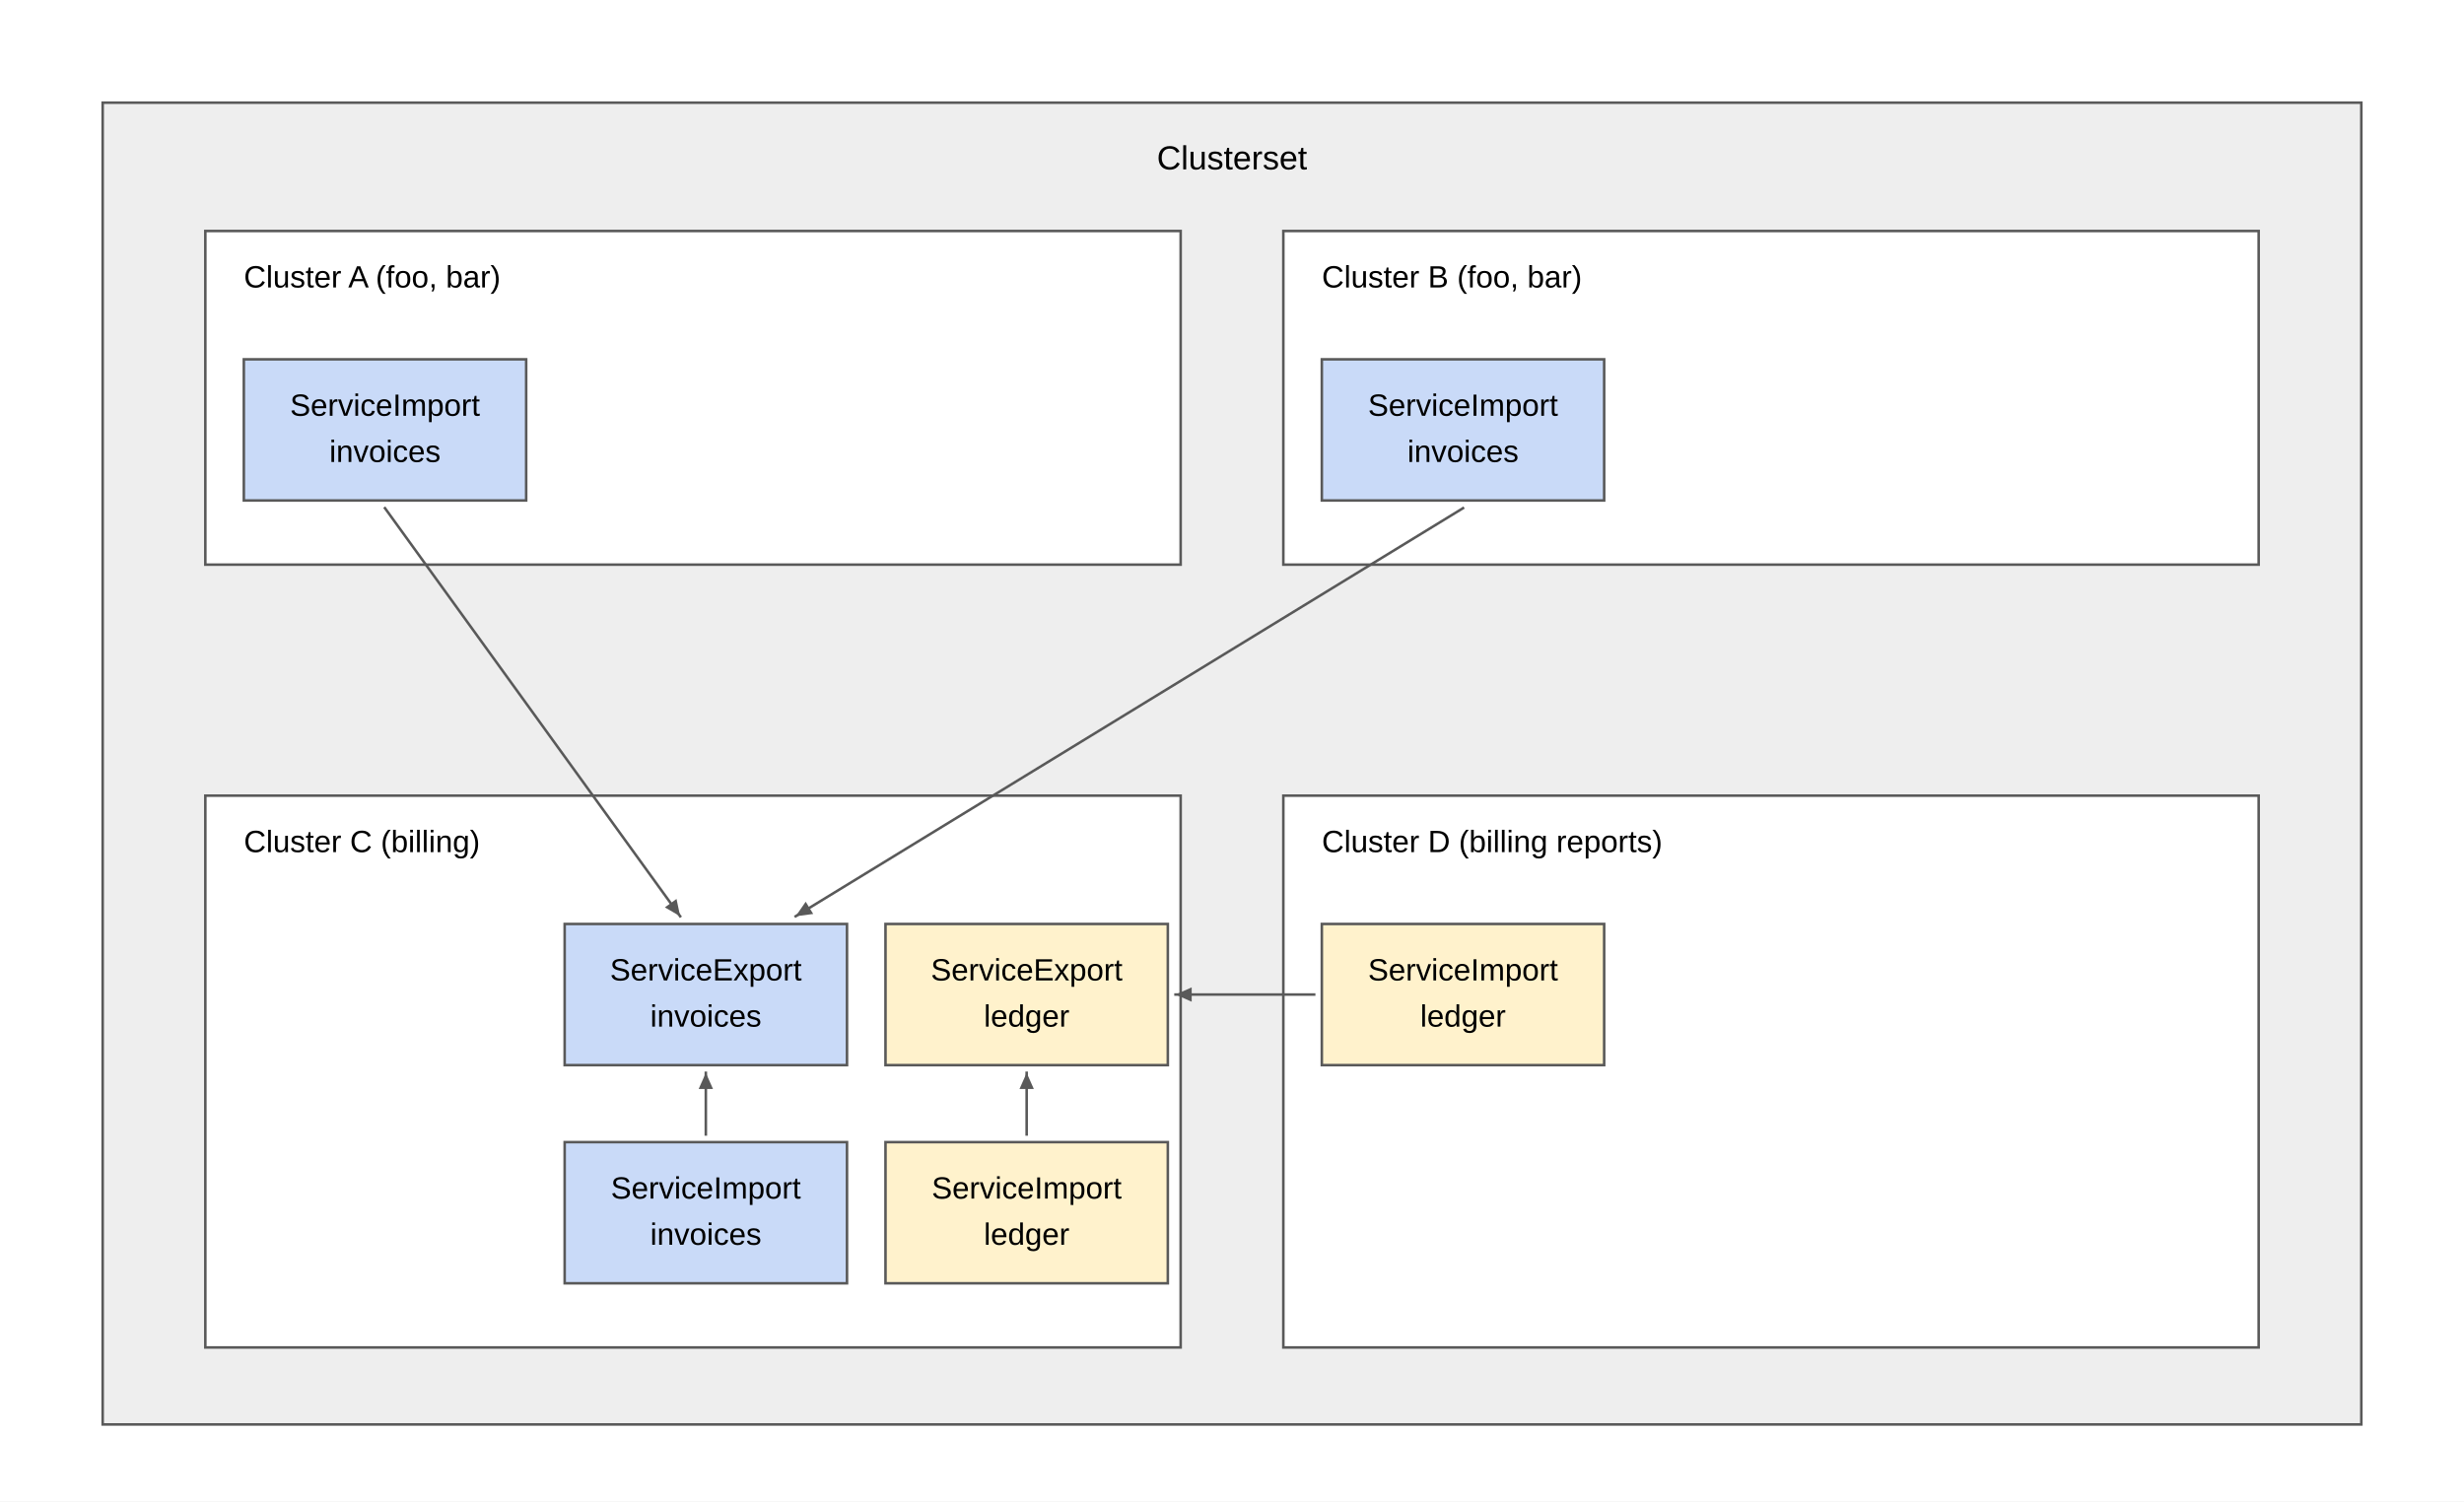
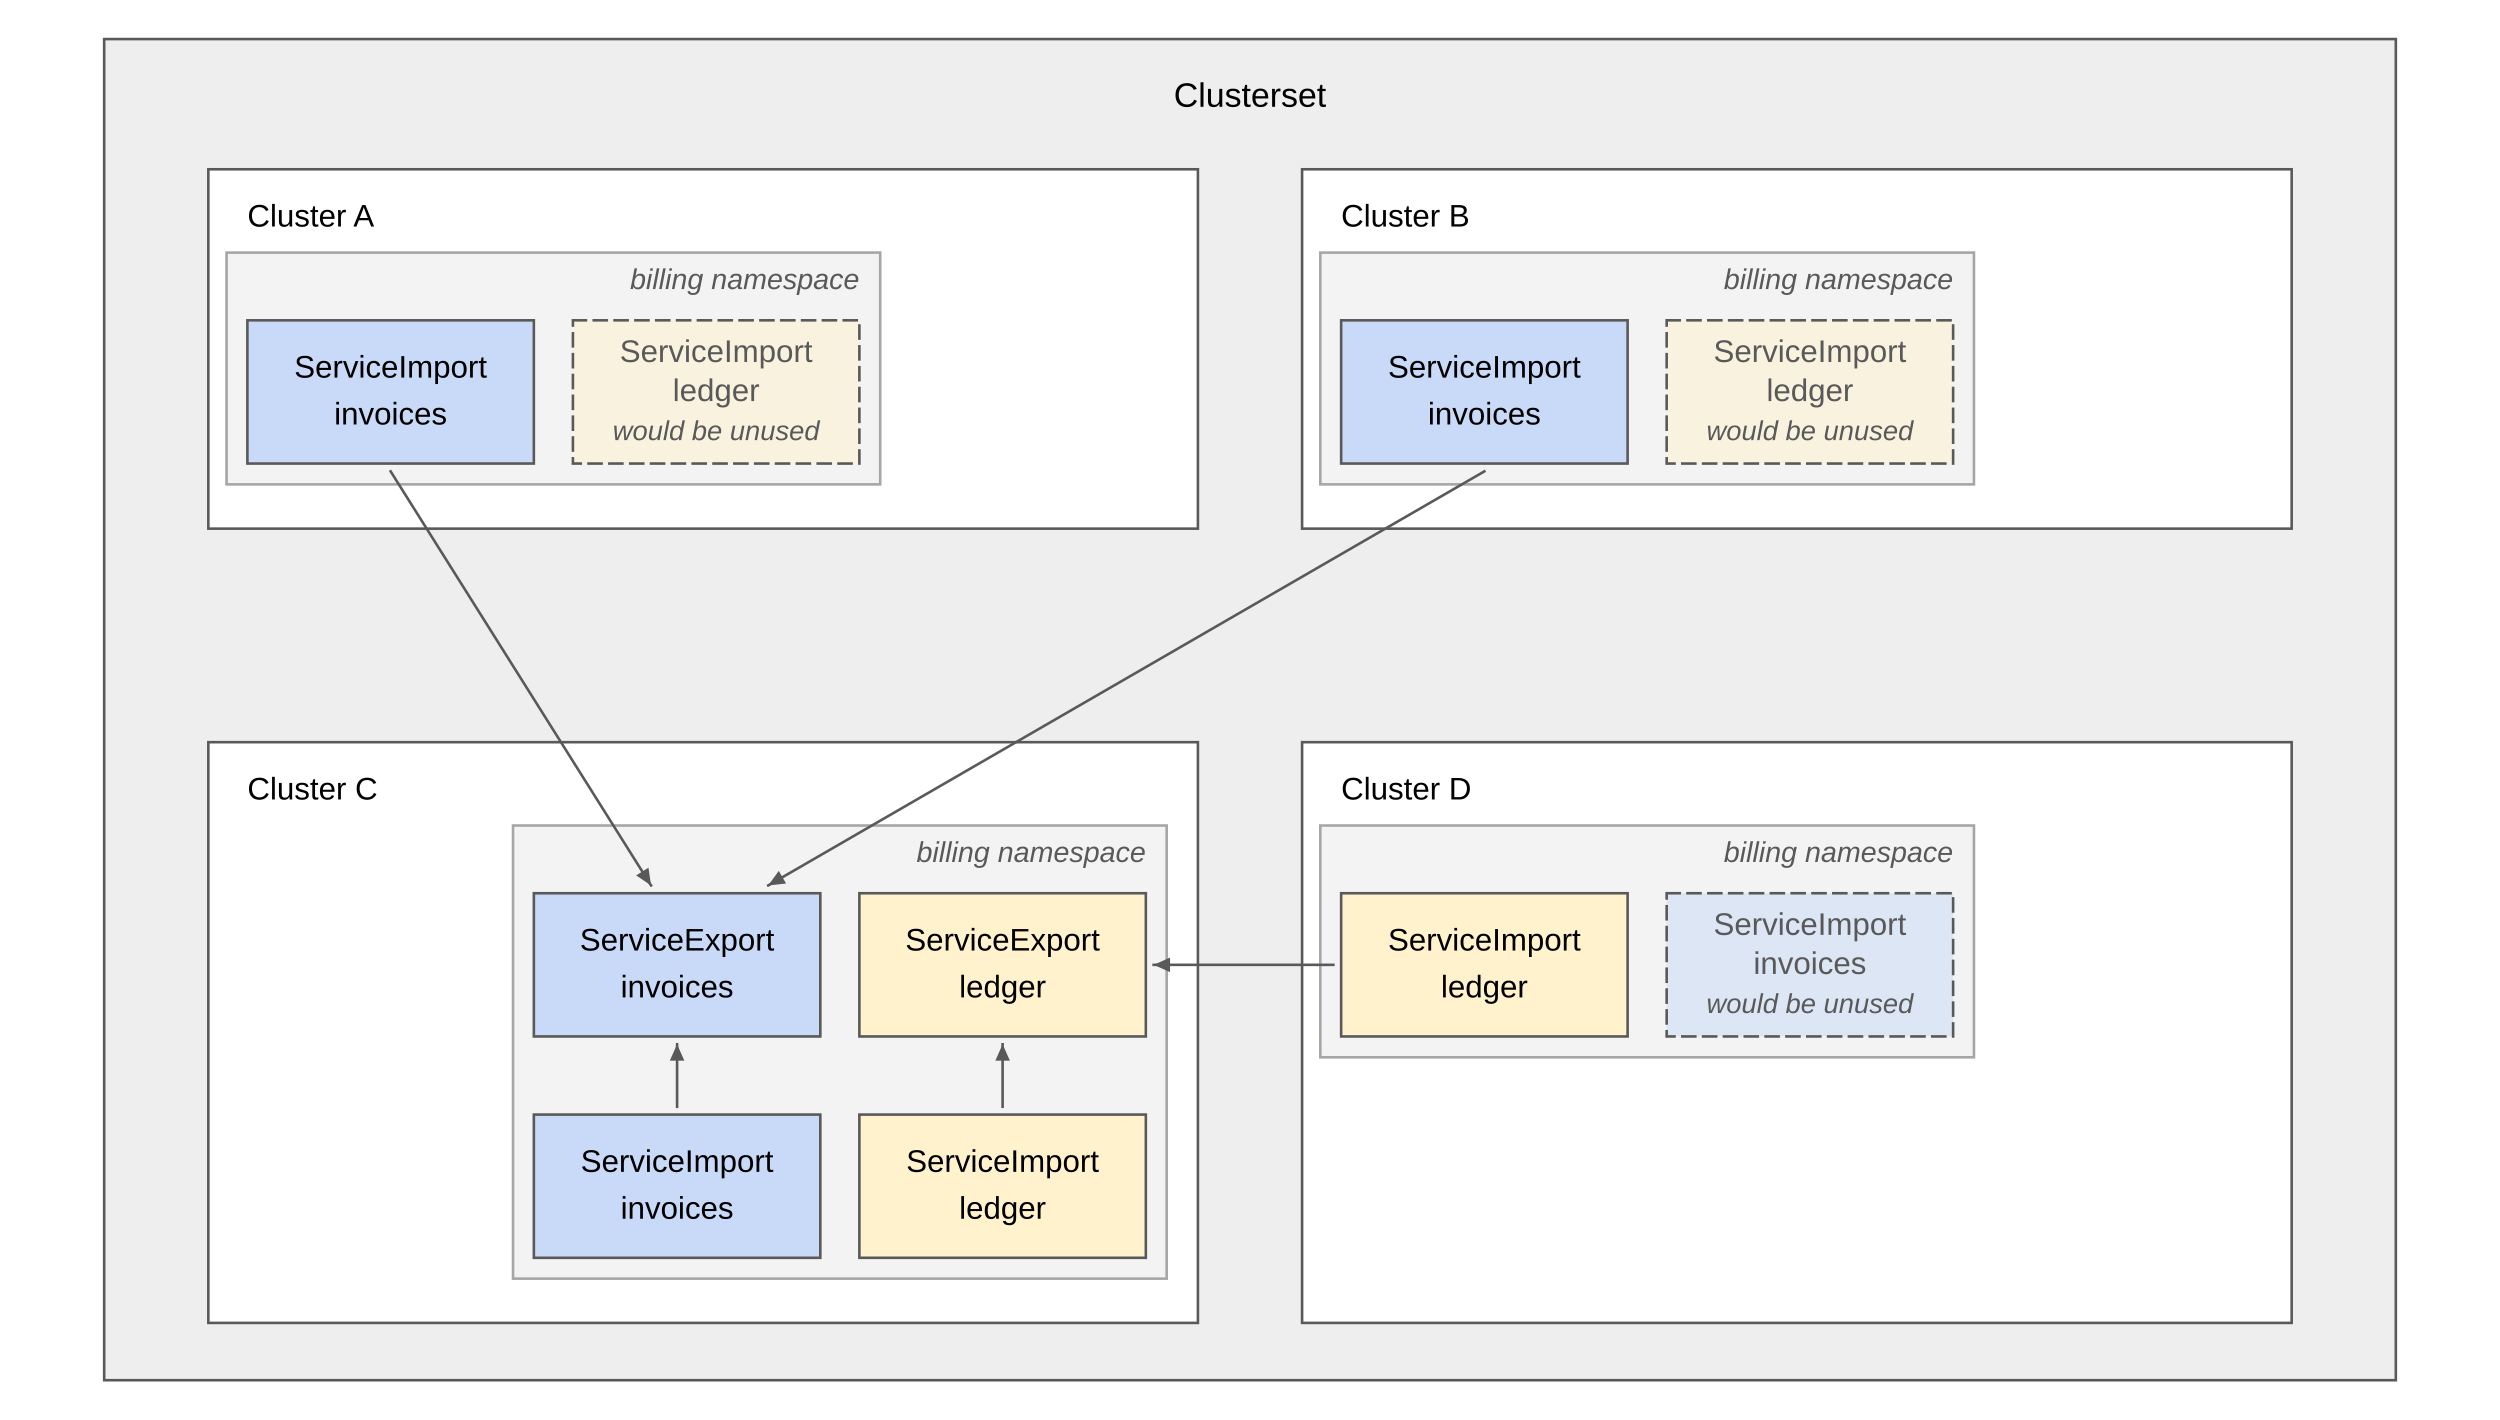
- <svg xmlns="http://www.w3.org/2000/svg" version="1.1" viewBox="0 0 960 585" fill="none" stroke="none" stroke-linecap="square" stroke-miterlimit="10">
+ <svg xmlns="http://www.w3.org/2000/svg" version="1.1" viewBox="0 25 960 545" fill="none" stroke="none" stroke-linecap="square" stroke-miterlimit="10">
  <defs>
    <marker id="arrow" viewBox="0 0 10 10" refX="9" refY="5" markerWidth="7" markerHeight="7" orient="auto">
      <path d="M 0 1 L 9 5 L 0 9 z" fill="#595959" />
    </marker>
  </defs>
  <rect x="0" y="0" width="960" height="585" fill="#ffffff" />
  <rect x="40" y="40" width="880" height="515" fill="#eeeeee" stroke="#595959" stroke-width="1" />
  <text x="480" y="66" font-family="Arial, sans-serif" font-size="13" fill="#000000" text-anchor="middle">Clusterset</text>
-   <rect x="80" y="90" width="380" height="130" fill="#ffffff" stroke="#595959" stroke-width="1" />
-   <text x="95" y="112" font-family="Arial, sans-serif" font-size="12" fill="#000000">Cluster A (foo, bar)</text>
-   <rect x="95" y="140" width="110" height="55" fill="#c9daf8" stroke="#595959" stroke-width="1" />
-   <text x="150" y="162" font-family="Arial, sans-serif" font-size="12" fill="#000000" text-anchor="middle">ServiceImport</text>
-   <text x="150" y="180" font-family="Arial, sans-serif" font-size="12" fill="#000000" text-anchor="middle">invoices</text>
-   <rect x="500" y="90" width="380" height="130" fill="#ffffff" stroke="#595959" stroke-width="1" />
-   <text x="515" y="112" font-family="Arial, sans-serif" font-size="12" fill="#000000">Cluster B (foo, bar)</text>
-   <rect x="515" y="140" width="110" height="55" fill="#c9daf8" stroke="#595959" stroke-width="1" />
-   <text x="570" y="162" font-family="Arial, sans-serif" font-size="12" fill="#000000" text-anchor="middle">ServiceImport</text>
-   <text x="570" y="180" font-family="Arial, sans-serif" font-size="12" fill="#000000" text-anchor="middle">invoices</text>
-   <rect x="80" y="310" width="380" height="215" fill="#ffffff" stroke="#595959" stroke-width="1" />
-   <text x="95" y="332" font-family="Arial, sans-serif" font-size="12" fill="#000000">Cluster C (billing)</text>
-   <rect x="220" y="360" width="110" height="55" fill="#c9daf8" stroke="#595959" stroke-width="1" />
-   <text x="275" y="382" font-family="Arial, sans-serif" font-size="12" fill="#000000" text-anchor="middle">ServiceExport</text>
-   <text x="275" y="400" font-family="Arial, sans-serif" font-size="12" fill="#000000" text-anchor="middle">invoices</text>
-   <rect x="345" y="360" width="110" height="55" fill="#fff2cc" stroke="#595959" stroke-width="1" />
-   <text x="400" y="382" font-family="Arial, sans-serif" font-size="12" fill="#000000" text-anchor="middle">ServiceExport</text>
-   <text x="400" y="400" font-family="Arial, sans-serif" font-size="12" fill="#000000" text-anchor="middle">ledger</text>
-   <rect x="220" y="445" width="110" height="55" fill="#c9daf8" stroke="#595959" stroke-width="1" />
-   <text x="275" y="467" font-family="Arial, sans-serif" font-size="12" fill="#000000" text-anchor="middle">ServiceImport</text>
-   <text x="275" y="485" font-family="Arial, sans-serif" font-size="12" fill="#000000" text-anchor="middle">invoices</text>
-   <rect x="345" y="445" width="110" height="55" fill="#fff2cc" stroke="#595959" stroke-width="1" />
-   <text x="400" y="467" font-family="Arial, sans-serif" font-size="12" fill="#000000" text-anchor="middle">ServiceImport</text>
-   <text x="400" y="485" font-family="Arial, sans-serif" font-size="12" fill="#000000" text-anchor="middle">ledger</text>
-   <rect x="500" y="310" width="380" height="215" fill="#ffffff" stroke="#595959" stroke-width="1" />
-   <text x="515" y="332" font-family="Arial, sans-serif" font-size="12" fill="#000000">Cluster D (billing reports)</text>
-   <rect x="515" y="360" width="110" height="55" fill="#fff2cc" stroke="#595959" stroke-width="1" />
-   <text x="570" y="382" font-family="Arial, sans-serif" font-size="12" fill="#000000" text-anchor="middle">ServiceImport</text>
-   <text x="570" y="400" font-family="Arial, sans-serif" font-size="12" fill="#000000" text-anchor="middle">ledger</text>
-   <line x1="150" y1="198" x2="265" y2="357" stroke="#595959" stroke-width="1" marker-end="url(#arrow)" />
-   <line x1="570" y1="198" x2="310" y2="357" stroke="#595959" stroke-width="1" marker-end="url(#arrow)" />
-   <line x1="512" y1="387.5" x2="458" y2="387.5" stroke="#595959" stroke-width="1" marker-end="url(#arrow)" />
-   <line x1="275" y1="442" x2="275" y2="418" stroke="#595959" stroke-width="1" marker-end="url(#arrow)" />
-   <line x1="400" y1="442" x2="400" y2="418" stroke="#595959" stroke-width="1" marker-end="url(#arrow)" />
+   <rect x="80" y="90" width="380" height="138" fill="#ffffff" stroke="#595959" stroke-width="1" />
+   <text x="95" y="112" font-family="Arial, sans-serif" font-size="12" fill="#000000">Cluster A</text>
+   <rect x="87" y="122" width="251" height="89" fill="#f3f3f3" stroke="#a6a6a6" stroke-width="1" />
+   <text x="330" y="136" font-family="Arial, sans-serif" font-size="11" font-style="italic" fill="#595959" text-anchor="end">billing namespace</text>
+   <rect x="95" y="148" width="110" height="55" fill="#c9daf8" stroke="#595959" stroke-width="1" />
+   <text x="150" y="170" font-family="Arial, sans-serif" font-size="12" fill="#000000" text-anchor="middle">ServiceImport</text>
+   <text x="150" y="188" font-family="Arial, sans-serif" font-size="12" fill="#000000" text-anchor="middle">invoices</text>
+   <rect x="220" y="148" width="110" height="55" fill="#fff2cc" fill-opacity="0.5" stroke="#595959" stroke-width="1" stroke-dasharray="5,3" />
+   <text x="275" y="164" font-family="Arial, sans-serif" font-size="12" fill="#595959" text-anchor="middle">ServiceImport</text>
+   <text x="275" y="179" font-family="Arial, sans-serif" font-size="12" fill="#595959" text-anchor="middle">ledger</text>
+   <text x="275" y="194" font-family="Arial, sans-serif" font-size="10.5" font-style="italic" fill="#595959" text-anchor="middle">would be unused</text>
+   <rect x="500" y="90" width="380" height="138" fill="#ffffff" stroke="#595959" stroke-width="1" />
+   <text x="515" y="112" font-family="Arial, sans-serif" font-size="12" fill="#000000">Cluster B</text>
+   <rect x="507" y="122" width="251" height="89" fill="#f3f3f3" stroke="#a6a6a6" stroke-width="1" />
+   <text x="750" y="136" font-family="Arial, sans-serif" font-size="11" font-style="italic" fill="#595959" text-anchor="end">billing namespace</text>
+   <rect x="515" y="148" width="110" height="55" fill="#c9daf8" stroke="#595959" stroke-width="1" />
+   <text x="570" y="170" font-family="Arial, sans-serif" font-size="12" fill="#000000" text-anchor="middle">ServiceImport</text>
+   <text x="570" y="188" font-family="Arial, sans-serif" font-size="12" fill="#000000" text-anchor="middle">invoices</text>
+   <rect x="640" y="148" width="110" height="55" fill="#fff2cc" fill-opacity="0.5" stroke="#595959" stroke-width="1" stroke-dasharray="5,3" />
+   <text x="695" y="164" font-family="Arial, sans-serif" font-size="12" fill="#595959" text-anchor="middle">ServiceImport</text>
+   <text x="695" y="179" font-family="Arial, sans-serif" font-size="12" fill="#595959" text-anchor="middle">ledger</text>
+   <text x="695" y="194" font-family="Arial, sans-serif" font-size="10.5" font-style="italic" fill="#595959" text-anchor="middle">would be unused</text>
+   <rect x="80" y="310" width="380" height="223" fill="#ffffff" stroke="#595959" stroke-width="1" />
+   <text x="95" y="332" font-family="Arial, sans-serif" font-size="12" fill="#000000">Cluster C</text>
+   <rect x="197" y="342" width="251" height="174" fill="#f3f3f3" stroke="#a6a6a6" stroke-width="1" />
+   <text x="440" y="356" font-family="Arial, sans-serif" font-size="11" font-style="italic" fill="#595959" text-anchor="end">billing namespace</text>
+   <rect x="205" y="368" width="110" height="55" fill="#c9daf8" stroke="#595959" stroke-width="1" />
+   <text x="260" y="390" font-family="Arial, sans-serif" font-size="12" fill="#000000" text-anchor="middle">ServiceExport</text>
+   <text x="260" y="408" font-family="Arial, sans-serif" font-size="12" fill="#000000" text-anchor="middle">invoices</text>
+   <rect x="330" y="368" width="110" height="55" fill="#fff2cc" stroke="#595959" stroke-width="1" />
+   <text x="385" y="390" font-family="Arial, sans-serif" font-size="12" fill="#000000" text-anchor="middle">ServiceExport</text>
+   <text x="385" y="408" font-family="Arial, sans-serif" font-size="12" fill="#000000" text-anchor="middle">ledger</text>
+   <rect x="205" y="453" width="110" height="55" fill="#c9daf8" stroke="#595959" stroke-width="1" />
+   <text x="260" y="475" font-family="Arial, sans-serif" font-size="12" fill="#000000" text-anchor="middle">ServiceImport</text>
+   <text x="260" y="493" font-family="Arial, sans-serif" font-size="12" fill="#000000" text-anchor="middle">invoices</text>
+   <rect x="330" y="453" width="110" height="55" fill="#fff2cc" stroke="#595959" stroke-width="1" />
+   <text x="385" y="475" font-family="Arial, sans-serif" font-size="12" fill="#000000" text-anchor="middle">ServiceImport</text>
+   <text x="385" y="493" font-family="Arial, sans-serif" font-size="12" fill="#000000" text-anchor="middle">ledger</text>
+   <rect x="500" y="310" width="380" height="223" fill="#ffffff" stroke="#595959" stroke-width="1" />
+   <text x="515" y="332" font-family="Arial, sans-serif" font-size="12" fill="#000000">Cluster D</text>
+   <rect x="507" y="342" width="251" height="89" fill="#f3f3f3" stroke="#a6a6a6" stroke-width="1" />
+   <text x="750" y="356" font-family="Arial, sans-serif" font-size="11" font-style="italic" fill="#595959" text-anchor="end">billing namespace</text>
+   <rect x="515" y="368" width="110" height="55" fill="#fff2cc" stroke="#595959" stroke-width="1" />
+   <text x="570" y="390" font-family="Arial, sans-serif" font-size="12" fill="#000000" text-anchor="middle">ServiceImport</text>
+   <text x="570" y="408" font-family="Arial, sans-serif" font-size="12" fill="#000000" text-anchor="middle">ledger</text>
+   <rect x="640" y="368" width="110" height="55" fill="#c9daf8" fill-opacity="0.5" stroke="#595959" stroke-width="1" stroke-dasharray="5,3" />
+   <text x="695" y="384" font-family="Arial, sans-serif" font-size="12" fill="#595959" text-anchor="middle">ServiceImport</text>
+   <text x="695" y="399" font-family="Arial, sans-serif" font-size="12" fill="#595959" text-anchor="middle">invoices</text>
+   <text x="695" y="414" font-family="Arial, sans-serif" font-size="10.5" font-style="italic" fill="#595959" text-anchor="middle">would be unused</text>
+   <line x1="150" y1="206" x2="250" y2="365" stroke="#595959" stroke-width="1" marker-end="url(#arrow)" />
+   <line x1="570" y1="206" x2="295" y2="365" stroke="#595959" stroke-width="1" marker-end="url(#arrow)" />
+   <line x1="512" y1="395.5" x2="443" y2="395.5" stroke="#595959" stroke-width="1" marker-end="url(#arrow)" />
+   <line x1="260" y1="450" x2="260" y2="426" stroke="#595959" stroke-width="1" marker-end="url(#arrow)" />
+   <line x1="385" y1="450" x2="385" y2="426" stroke="#595959" stroke-width="1" marker-end="url(#arrow)" />
</svg>
